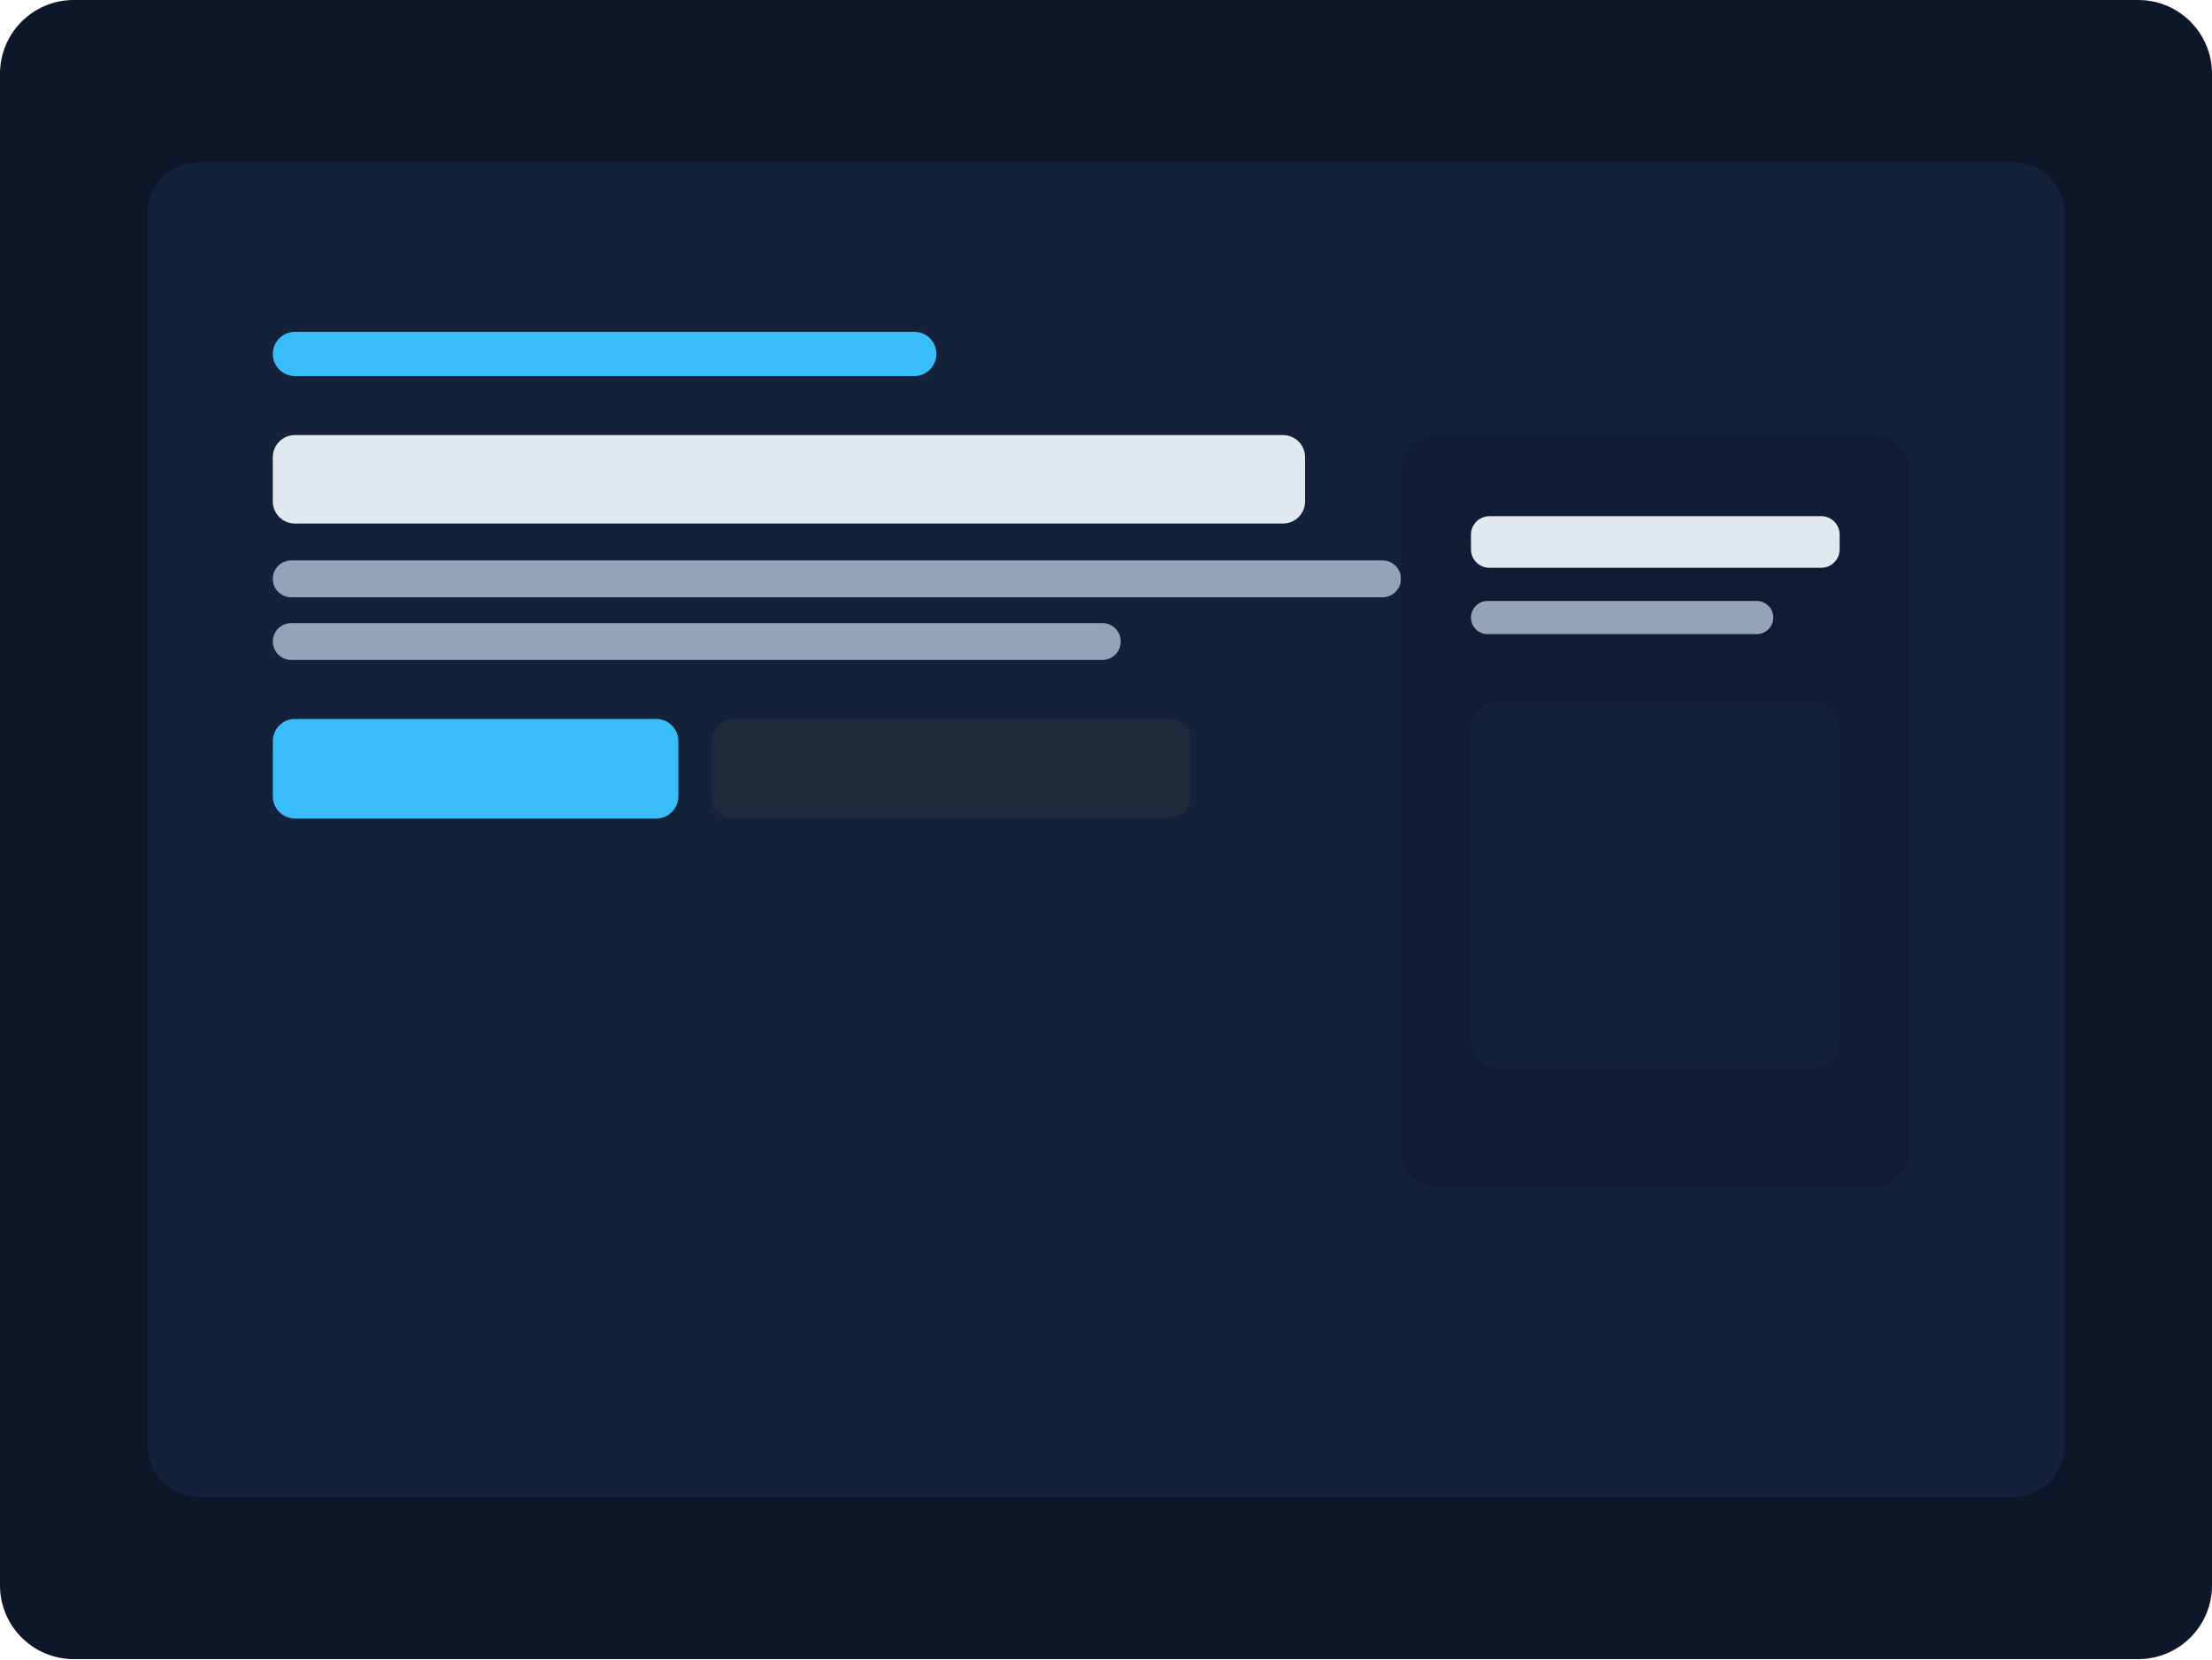
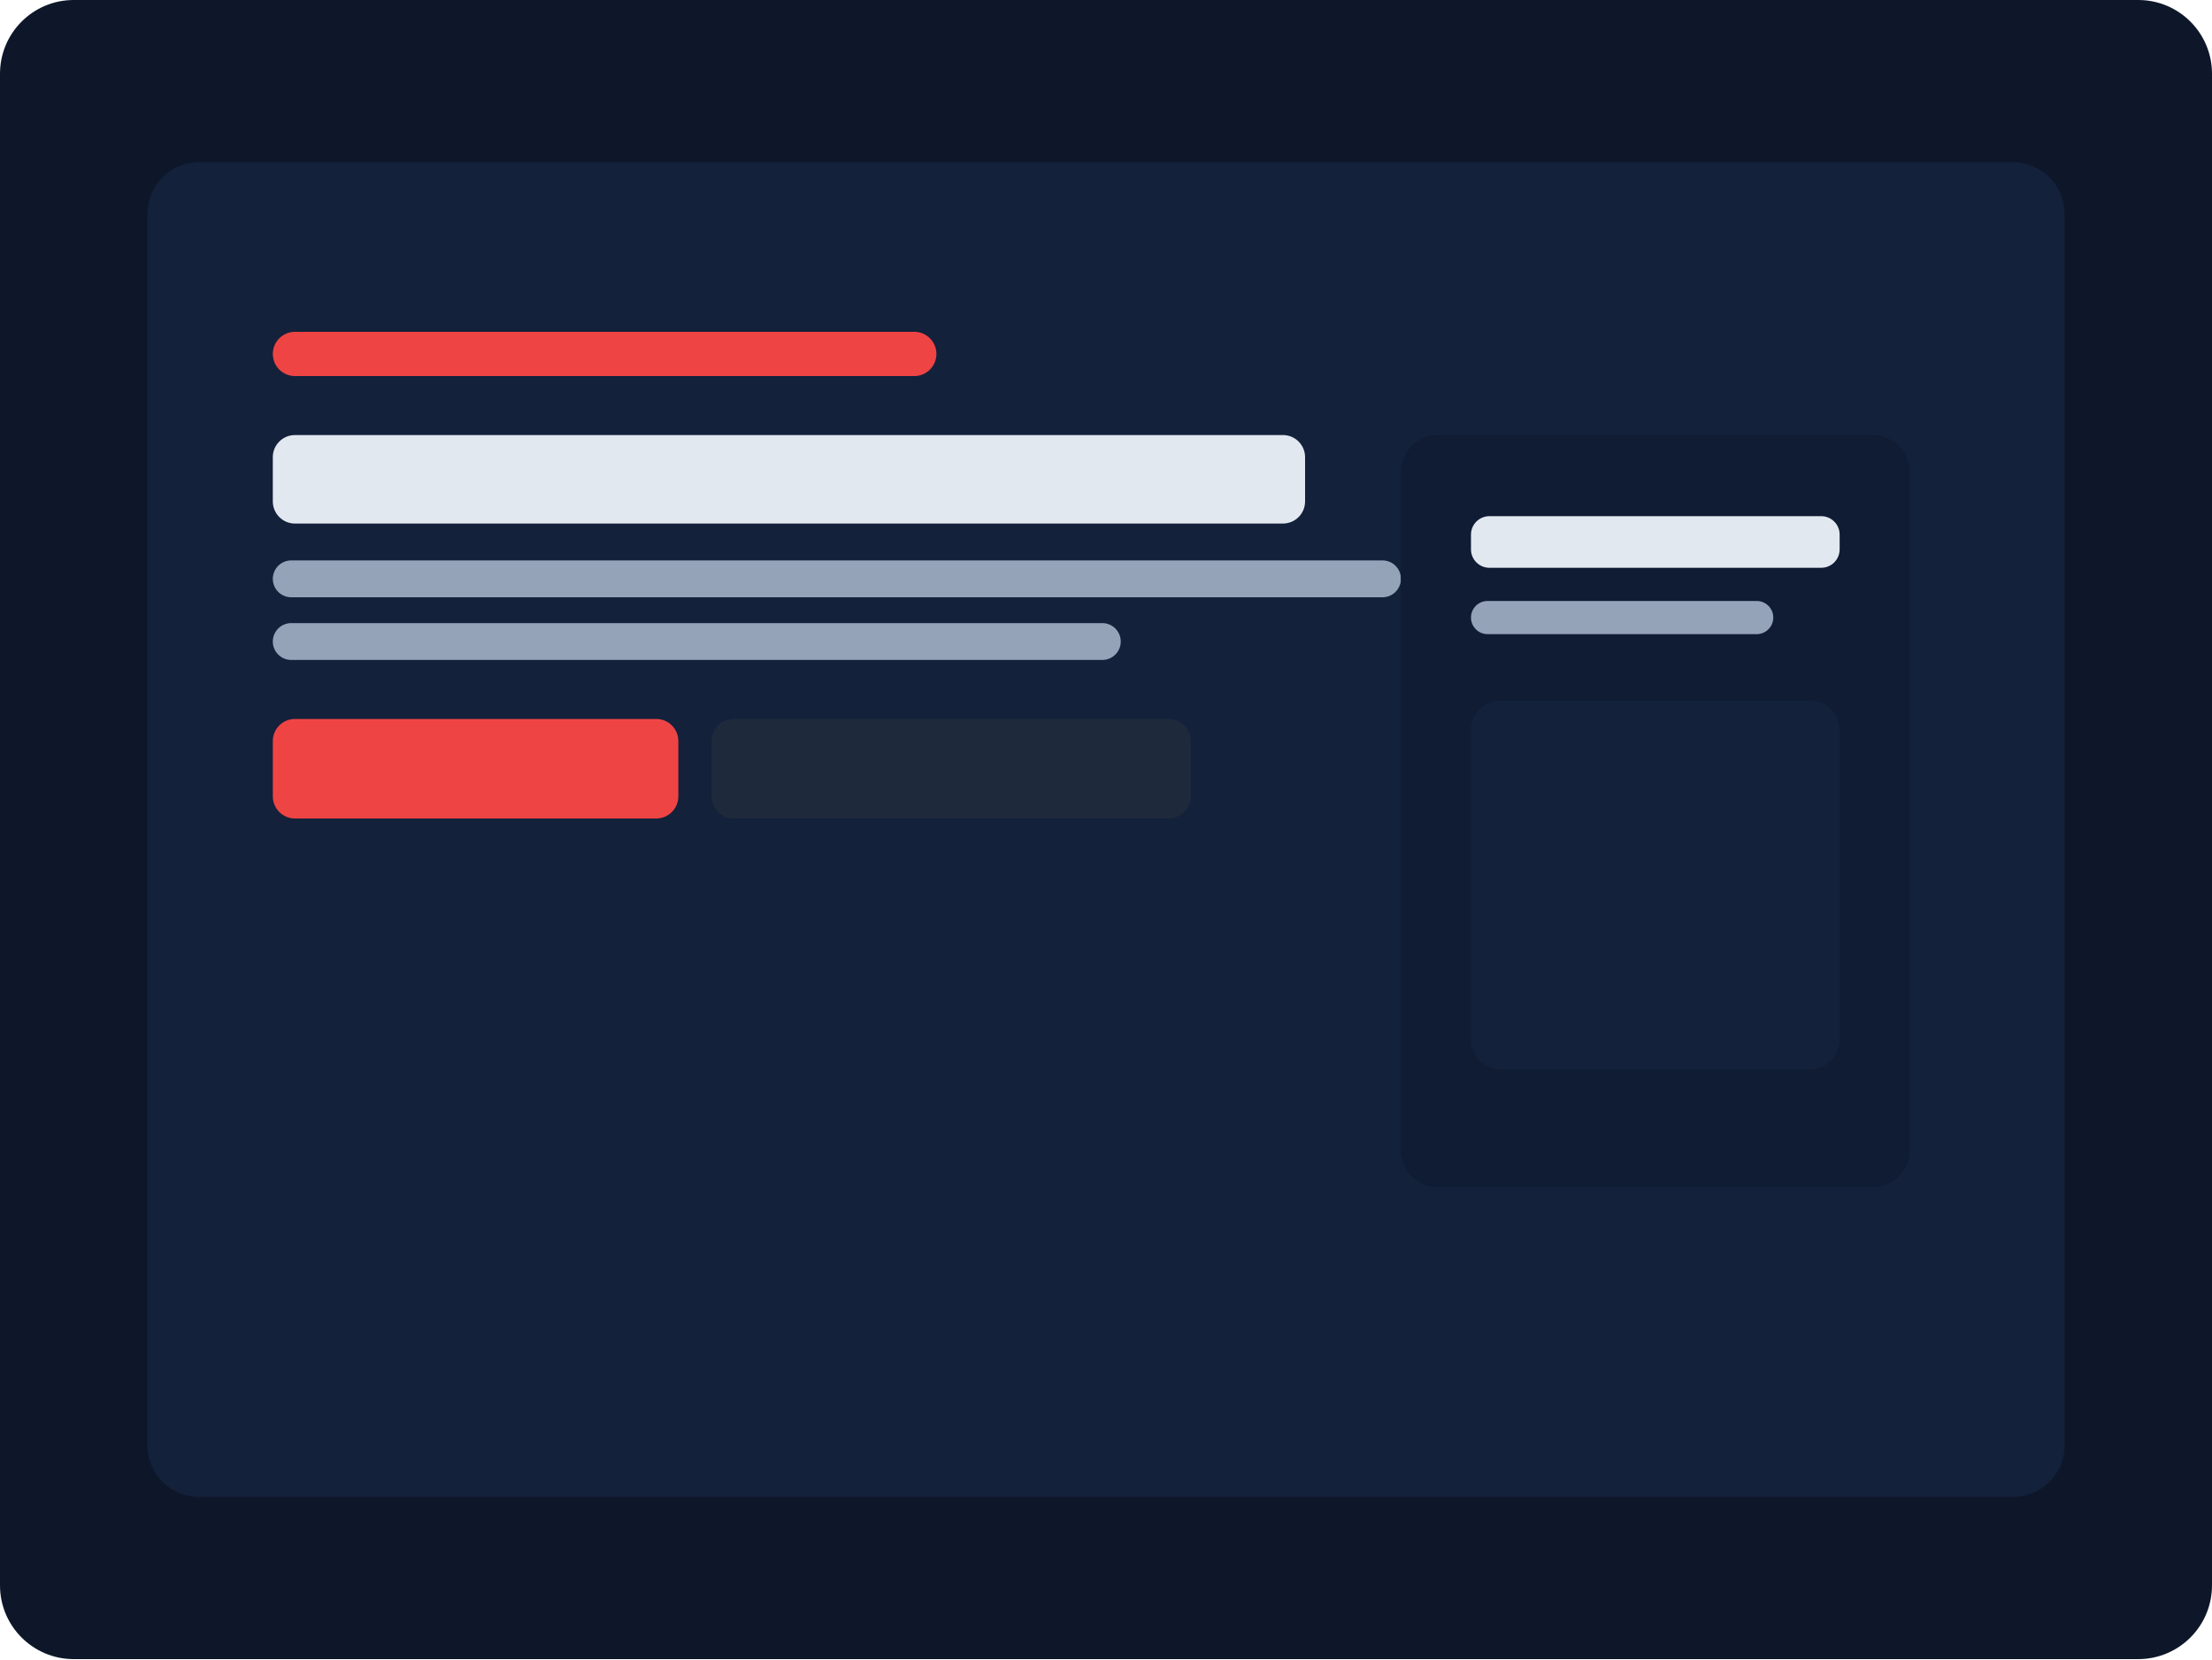
<svg xmlns="http://www.w3.org/2000/svg" width="1200" height="900" viewBox="0 0 1200 900" fill="none">
  <rect width="1200" height="900" rx="40" fill="#0E172A" />
  <rect x="80" y="88" width="1040" height="724" rx="28" fill="#13213B" />
-   <rect x="148" y="180" width="360" height="24" rx="12" fill="#38BDF8" />
+   <rect x="148" y="180" width="360" height="24" rx="12" fill="#ef4444" />
  <rect x="148" y="236" width="560" height="48" rx="12" fill="#E2E8F0" />
  <rect x="148" y="304" width="612" height="20" rx="10" fill="#94A3B8" />
  <rect x="148" y="338" width="460" height="20" rx="10" fill="#94A3B8" />
-   <rect x="148" y="390" width="220" height="54" rx="12" fill="#38BDF8" />
+   <rect x="148" y="390" width="220" height="54" rx="12" fill="#ef4444" />
  <rect x="386" y="390" width="260" height="54" rx="12" fill="#1E293B" />
  <rect x="760" y="236" width="276" height="408" rx="20" fill="#0F1C34" />
  <rect x="798" y="280" width="200" height="28" rx="10" fill="#E2E8F0" />
  <rect x="798" y="326" width="164" height="18" rx="9" fill="#94A3B8" />
  <rect x="798" y="380" width="200" height="200" rx="16" fill="#13213B" />
</svg>
